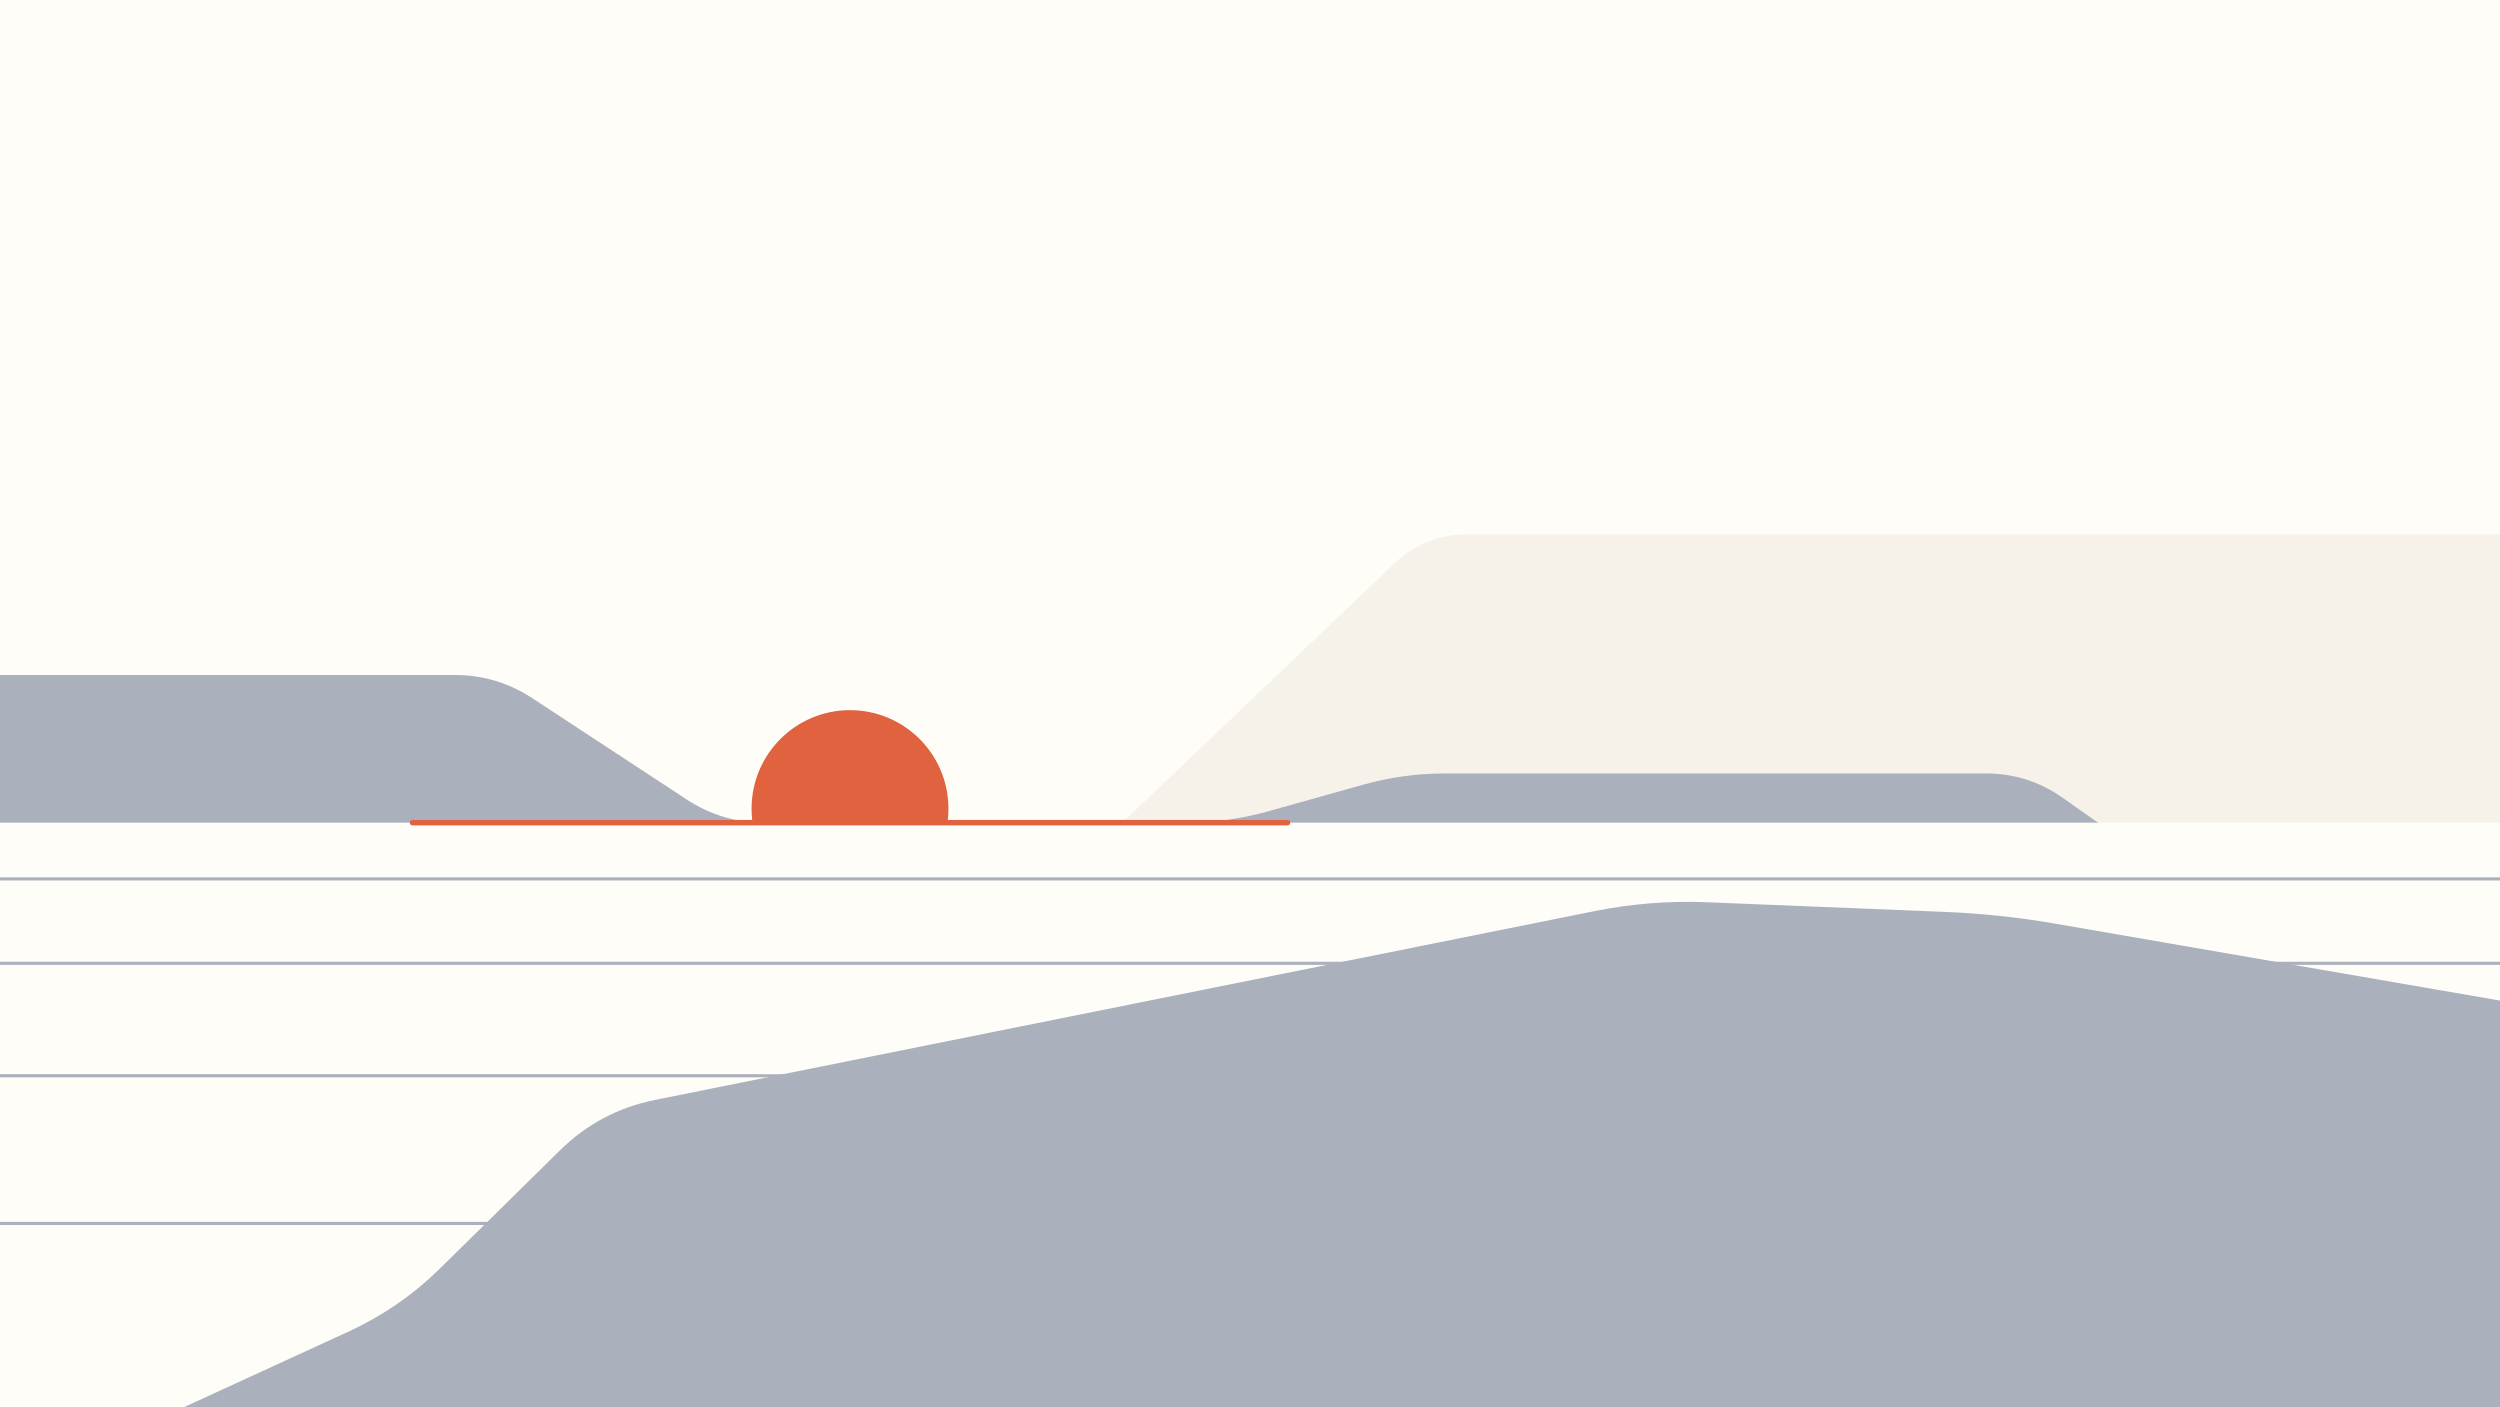
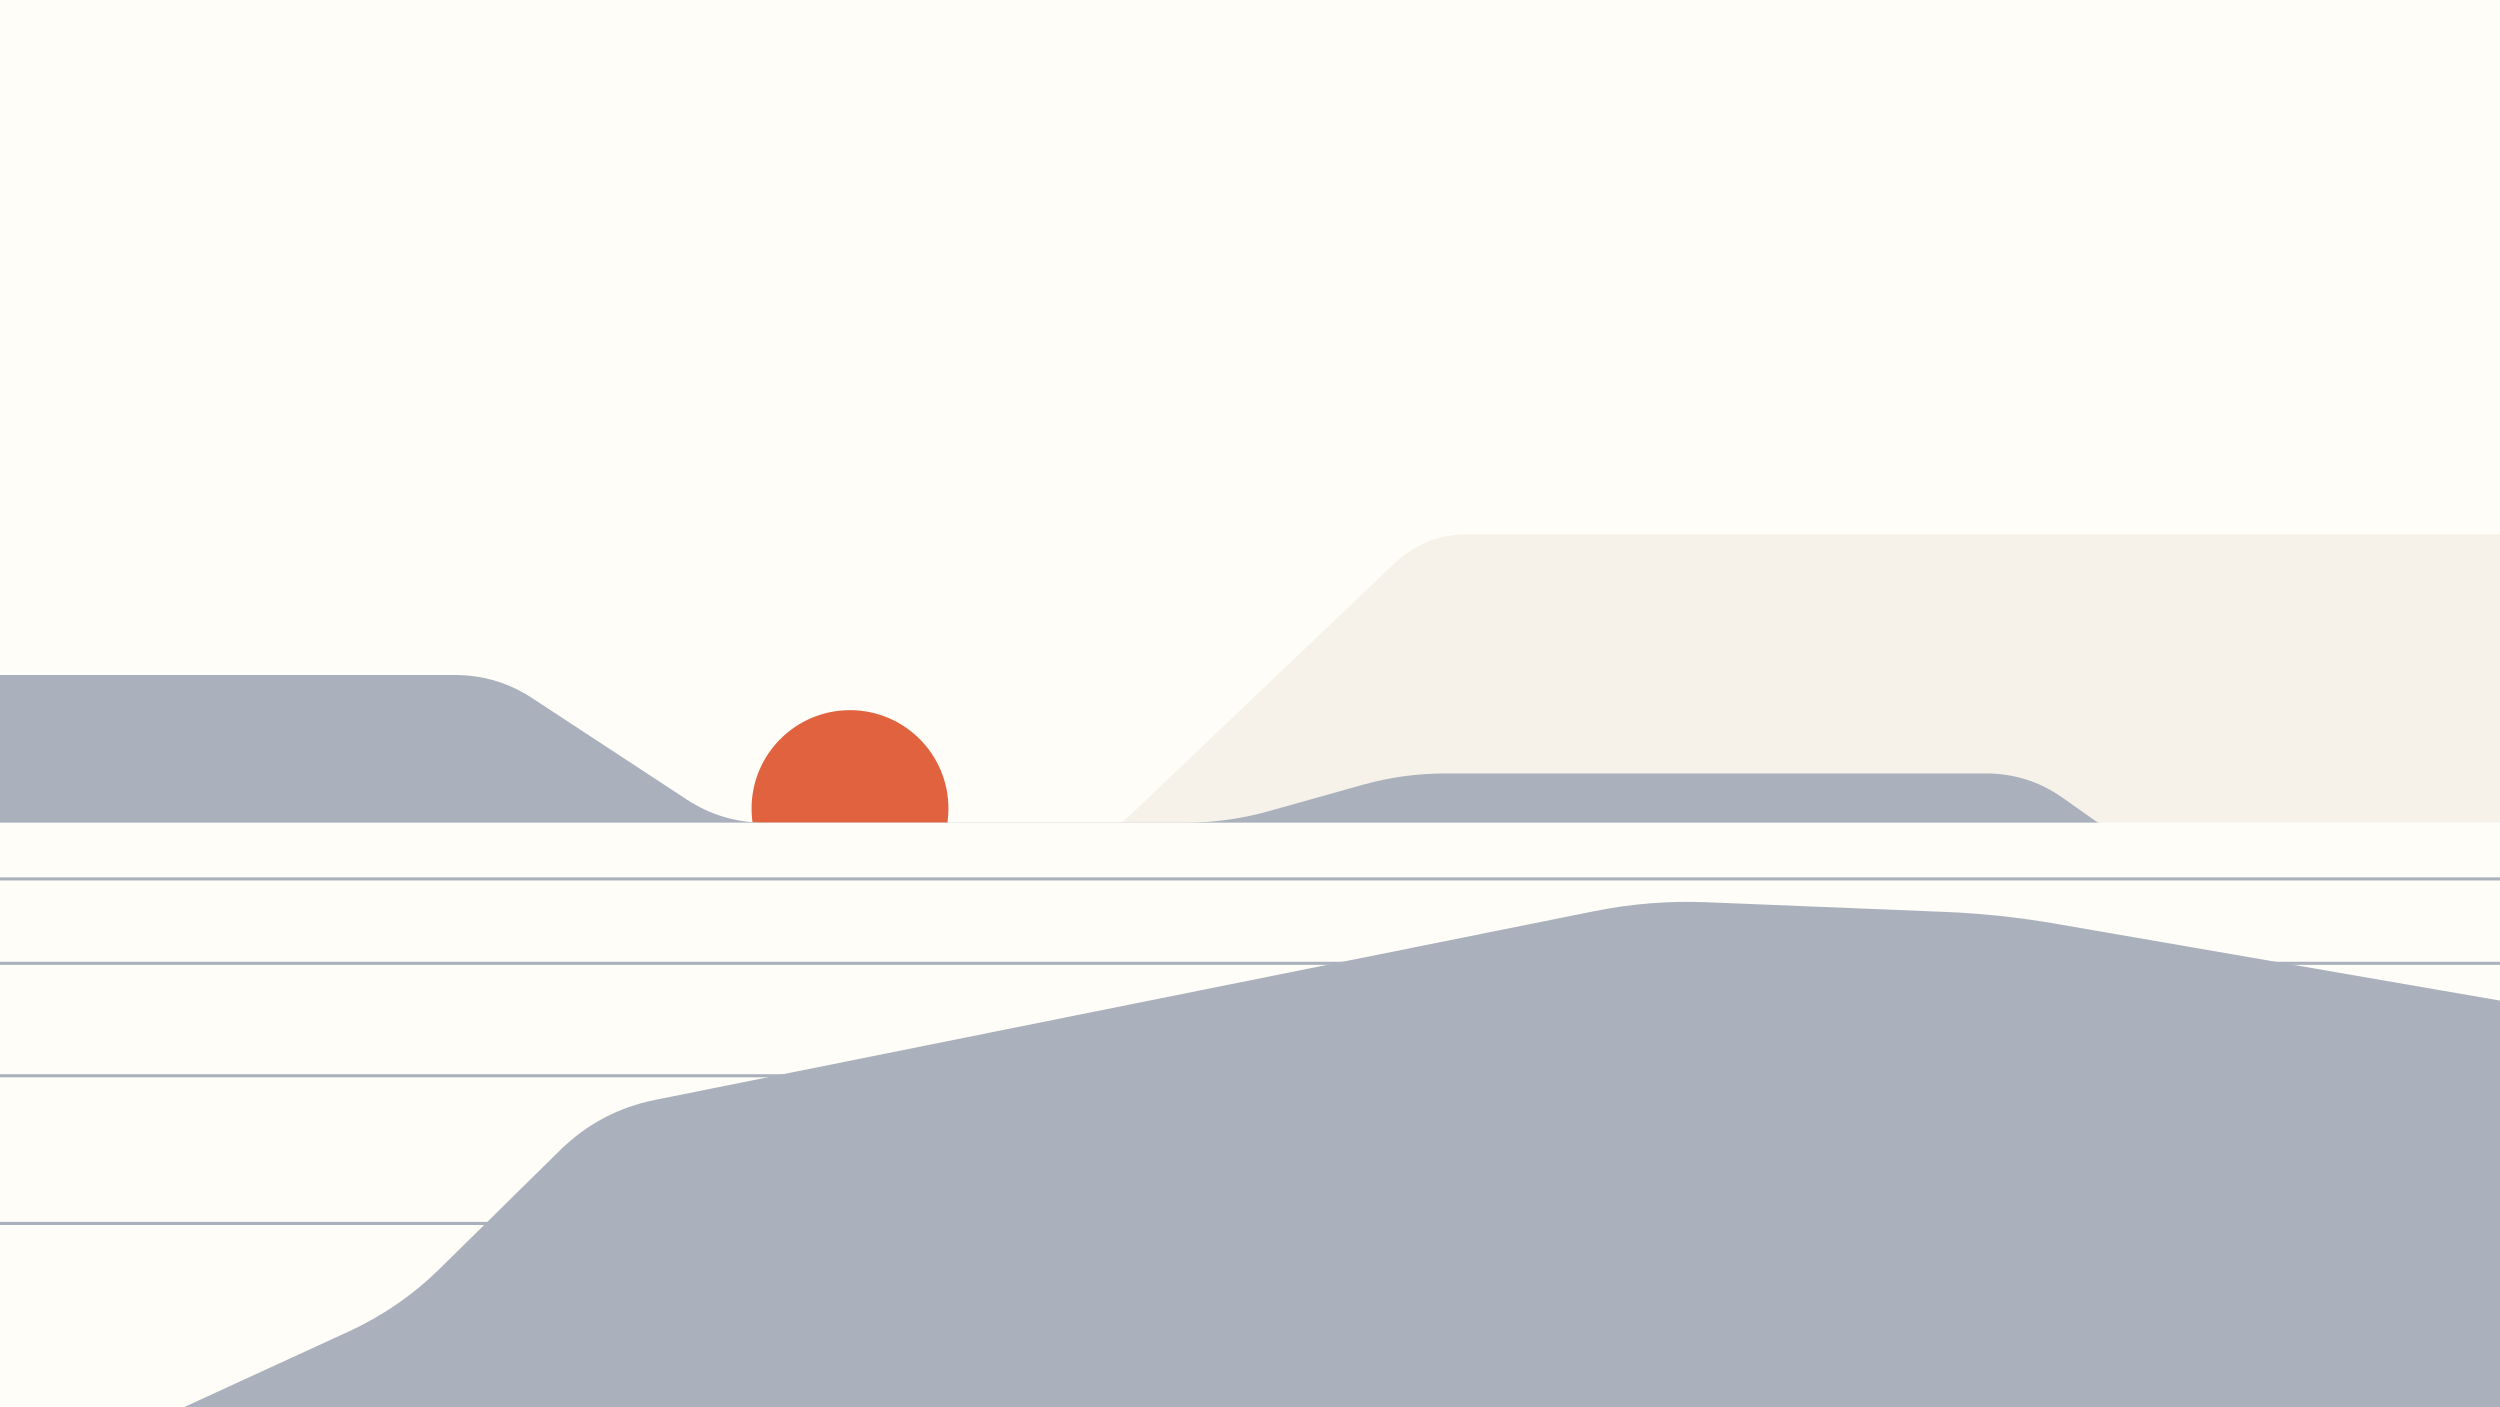
<svg xmlns="http://www.w3.org/2000/svg" viewBox="0 0 1920 1080" width="1920" height="1080" role="img" aria-label="nisse wallpaper, fjell-layers, light, 1920 by 1080">
  <rect id="sky" width="1920" height="1080" fill="#fffdf8" />
  <path id="ridge-1" d="M-82.8 1101.6 Q-115.2 1101.6 -115.2 1069.2 L-115.2 680.4 Q-115.2 648.0 -82.8 648.0 L812.4 648.0 Q844.8 648.0 868.3 625.7 L1070.9 432.7 Q1094.4 410.4 1126.8 410.4 L2002.8 410.4 Q2035.2 410.4 2035.2 442.8 L2035.2 1069.2 Q2035.2 1101.6 2002.8 1101.6 Z" fill="#f6f2e9" />
  <circle id="sun" cx="652.8" cy="621.0" r="75.6" fill="#e0623f" />
  <path id="ridge-2" d="M-82.8 1101.6 Q-115.2 1101.6 -115.2 1069.2 L-115.2 550.8 Q-115.2 518.4 -82.8 518.4 L349.3 518.4 Q381.7 518.4 408.8 536.2 L527.4 614.0 Q554.5 631.8 586.9 631.8 L910.7 631.8 Q943.1 631.8 974.3 623.0 L1046.3 602.8 Q1077.5 594.0 1109.9 594.0 L1525.1 594.0 Q1557.5 594.0 1584.0 612.6 L1607.8 629.4 Q1634.3 648.0 1666.7 648.0 L2002.8 648.0 Q2035.2 648.0 2035.2 680.4 L2035.2 1069.2 Q2035.2 1101.6 2002.8 1101.6 Z" fill="#aab1bd" />
  <rect id="water" x="0" y="631.8" width="1920" height="450.2" fill="#fffdf8" />
  <line class="scan" x1="0.0" y1="675.0" x2="1920.0" y2="675.0" stroke="#aab1bd" stroke-width="2.4" stroke-linecap="round" />
  <line class="scan" x1="0.0" y1="739.8" x2="1920.0" y2="739.8" stroke="#aab1bd" stroke-width="2.4" stroke-linecap="round" />
  <line class="scan" x1="0.0" y1="826.2" x2="1920.0" y2="826.2" stroke="#aab1bd" stroke-width="2.4" stroke-linecap="round" />
  <line class="scan" x1="0.0" y1="939.6" x2="1920.0" y2="939.6" stroke="#aab1bd" stroke-width="2.4" stroke-linecap="round" />
-   <line id="glow" x1="316.8" y1="631.8" x2="988.8" y2="631.8" stroke="#e0623f" stroke-width="4.2" stroke-linecap="round" />
  <path id="headland" d="M139.2 1101.6 Q96.0 1101.6 135.2 1083.5 L268.0 1022.5 Q307.2 1004.4 338.0 974.1 L430.0 883.5 Q460.8 853.2 503.2 844.7 L1224.8 699.7 Q1267.2 691.2 1310.4 692.9 L1492.8 700.3 Q1536.0 702.0 1578.6 709.4 L1992.6 781.0 Q2035.2 788.4 2035.2 831.6 L2035.2 1058.4 Q2035.2 1101.6 1992.0 1101.6 Z" fill="#aab1bd" />
</svg>
